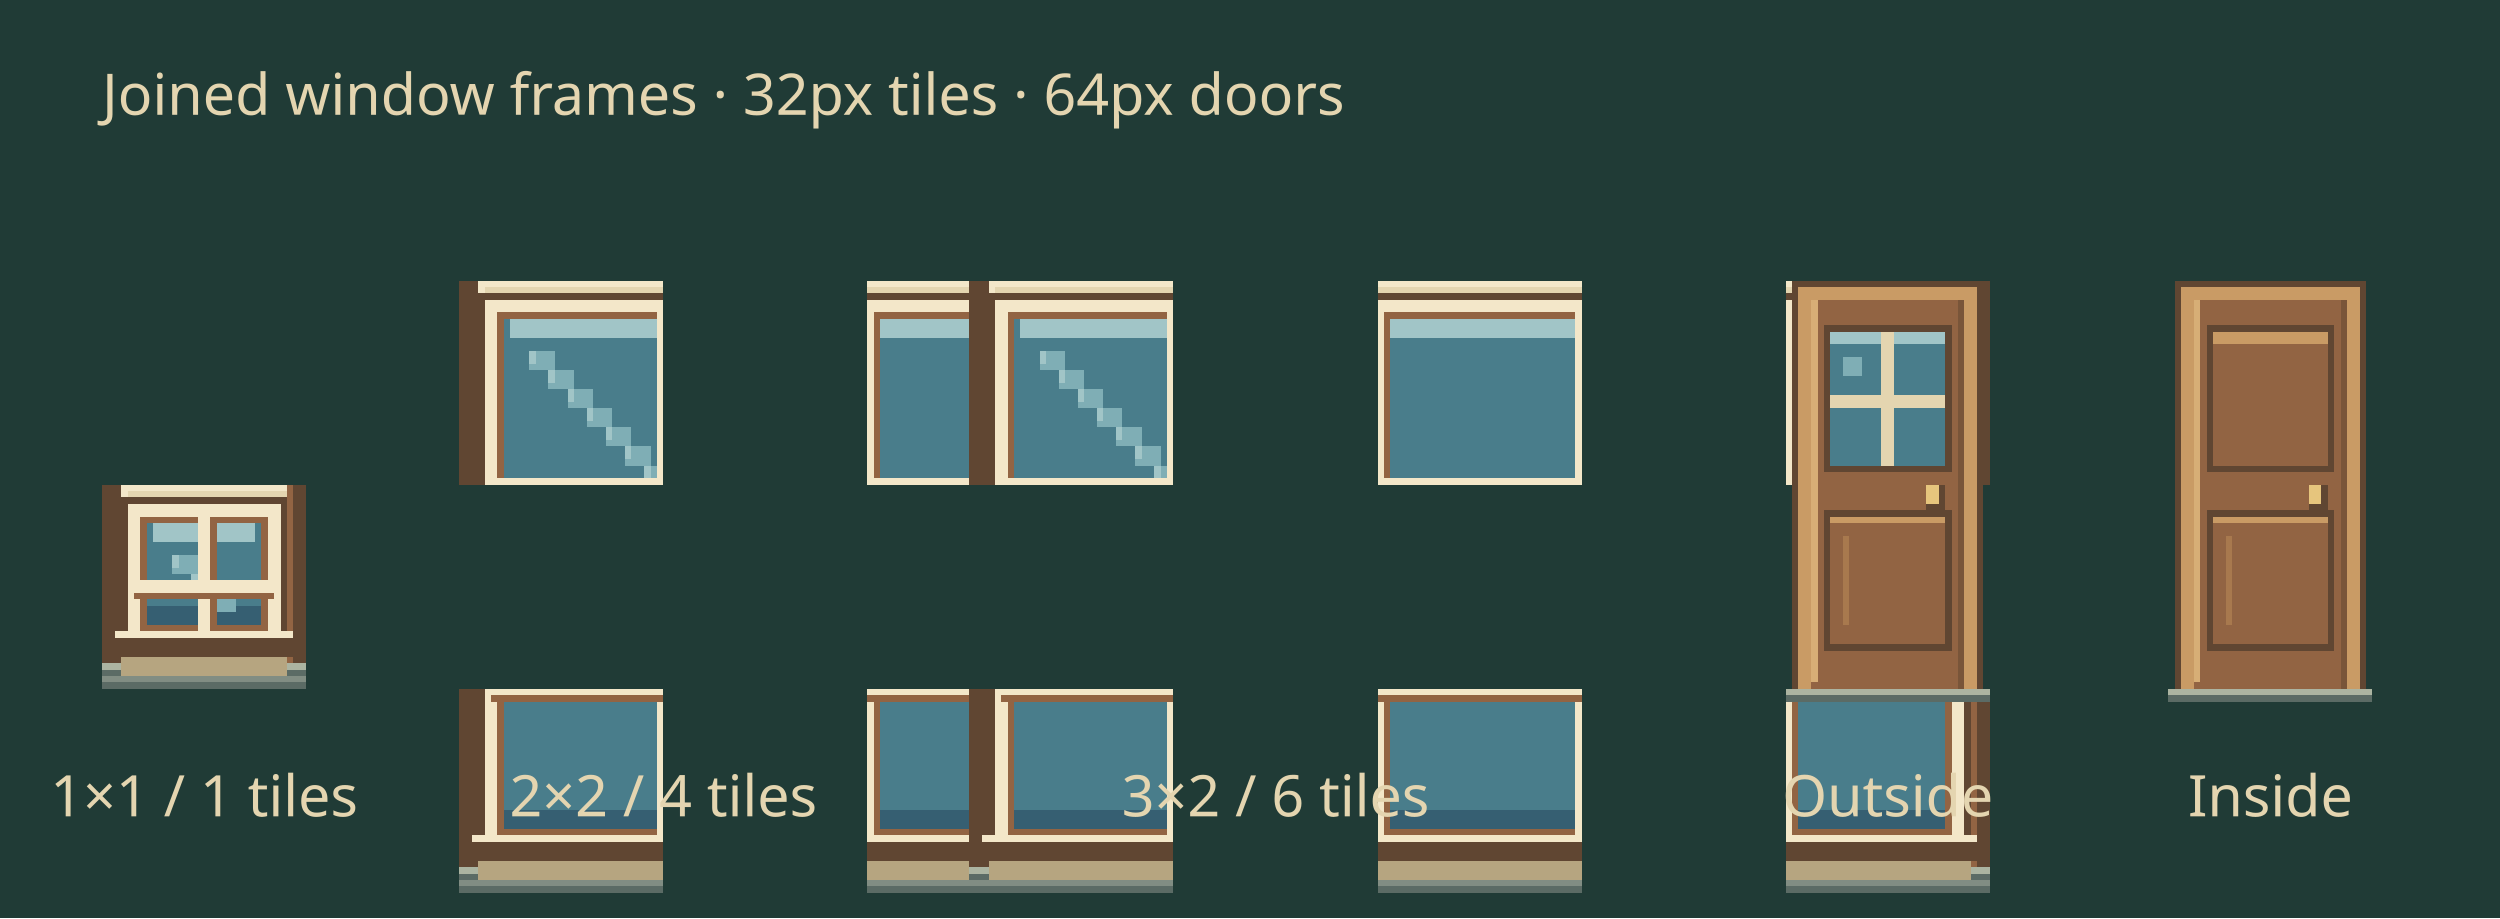
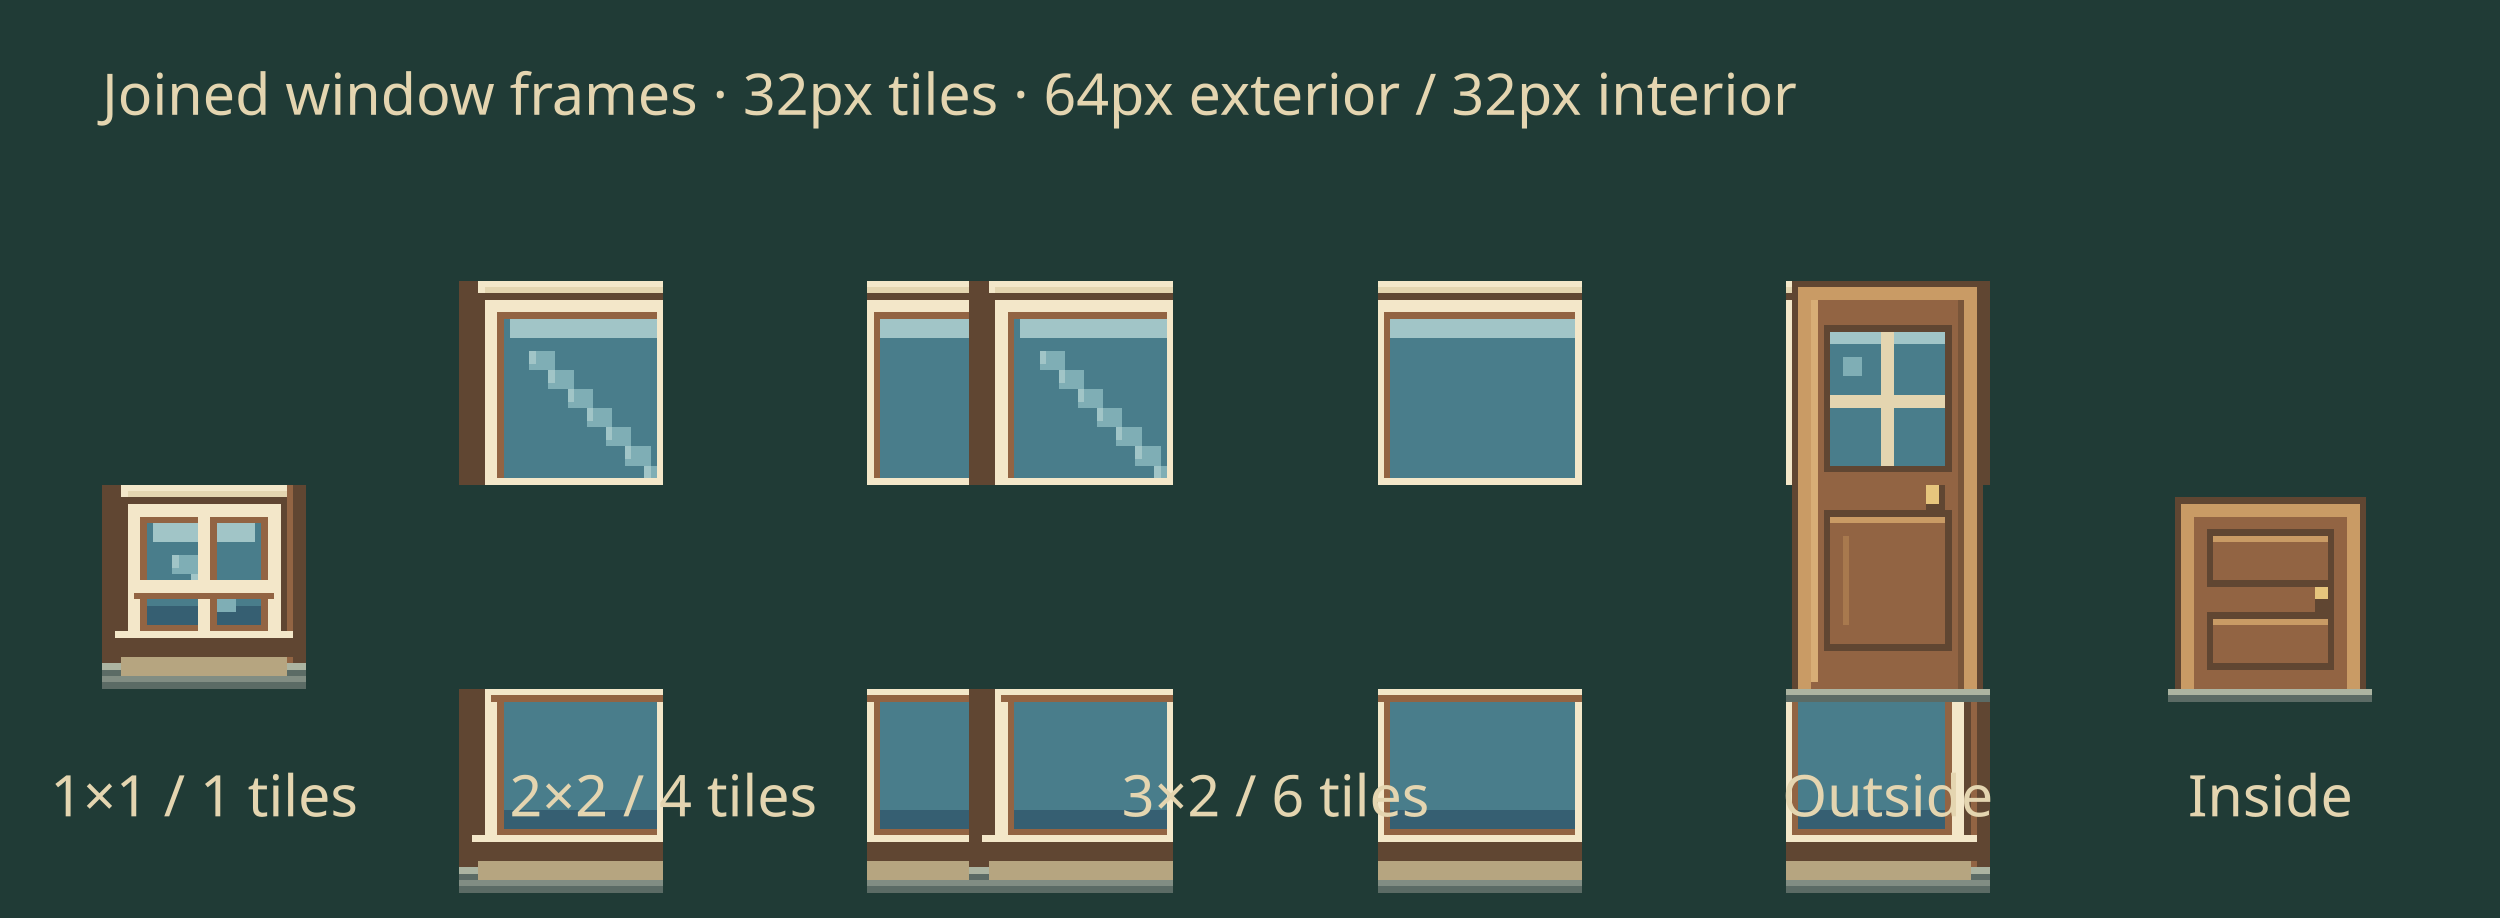
<svg xmlns="http://www.w3.org/2000/svg" width="392" height="144" viewBox="0 0 392 144" shape-rendering="crispEdges">
  <rect width="100%" height="100%" fill="#203b36" />
  <rect x="16" y="76" width="32" height="32" fill="#77975b" opacity="1" />
  <rect x="26" y="81" width="1" height="3" fill="#607c48" opacity="1" />
  <rect x="28" y="80" width="1" height="4" fill="#607c48" opacity="1" />
  <rect x="25" y="82" width="1" height="1" fill="#9ab471" opacity="1" />
  <rect x="27" y="84" width="3" height="1" fill="#9ab471" opacity="1" />
  <rect x="38" y="97" width="3" height="1" fill="#607c48" opacity="1" />
  <rect x="40" y="96" width="1" height="1" fill="#9ab471" opacity="1" />
  <rect x="16" y="76" width="32" height="32" fill="#e4d5b0" opacity="1" />
  <rect x="16" y="76" width="32" height="1" fill="#f3e7c9" opacity="1" />
  <rect x="16" y="81" width="32" height="1" fill="#b6a580" opacity="1" />
  <rect x="16" y="82" width="32" height="1" fill="#f3e7c9" opacity="1" />
  <rect x="16" y="87" width="32" height="1" fill="#b6a580" opacity="1" />
  <rect x="16" y="88" width="32" height="1" fill="#f3e7c9" opacity="1" />
  <rect x="16" y="93" width="32" height="1" fill="#b6a580" opacity="1" />
  <rect x="16" y="94" width="32" height="1" fill="#f3e7c9" opacity="1" />
  <rect x="16" y="99" width="32" height="1" fill="#b6a580" opacity="1" />
  <rect x="16" y="100" width="32" height="1" fill="#f3e7c9" opacity="1" />
  <rect x="16" y="105" width="32" height="1" fill="#b6a580" opacity="1" />
  <rect x="16" y="106" width="32" height="1" fill="#f3e7c9" opacity="1" />
  <rect x="16" y="76" width="3" height="32" fill="#604632" opacity="1" />
  <rect x="19" y="76" width="1" height="32" fill="#f3e7c9" opacity="1" />
  <rect x="45" y="76" width="3" height="32" fill="#604632" opacity="1" />
  <rect x="45" y="76" width="1" height="32" fill="#926443" opacity="1" />
  <rect x="16" y="104" width="32" height="4" fill="#5b6b65" opacity="1" />
  <rect x="16" y="104" width="32" height="1" fill="#acb4a1" opacity="1" />
  <rect x="16" y="106" width="32" height="1" fill="#818d83" opacity="1" />
  <rect x="19" y="79" width="26" height="27" fill="#b6a580" opacity="1" />
  <rect x="19" y="78" width="26" height="24" fill="#604632" opacity="1" />
  <rect x="20" y="79" width="24" height="22" fill="#f3e7c9" opacity="1" />
  <rect x="22" y="81" width="20" height="18" fill="#926443" opacity="1" />
  <rect x="23" y="82" width="18" height="16" fill="#497d8b" opacity="1" />
  <rect x="24" y="82" width="16" height="3" fill="#a1c5c7" opacity="1" />
  <rect x="23" y="95" width="18" height="3" fill="#365f72" opacity="1" />
  <rect x="27" y="87" width="4" height="3" fill="#7faeb5" opacity="1" />
  <rect x="27" y="87" width="1" height="2" fill="#a1c5c7" opacity="1" />
  <rect x="30" y="90" width="4" height="3" fill="#7faeb5" opacity="1" />
  <rect x="30" y="90" width="1" height="2" fill="#a1c5c7" opacity="1" />
  <rect x="33" y="93" width="4" height="3" fill="#7faeb5" opacity="1" />
  <rect x="33" y="93" width="1" height="2" fill="#a1c5c7" opacity="1" />
  <rect x="31" y="81" width="3" height="18" fill="#926443" opacity="1" />
  <rect x="31" y="81" width="2" height="18" fill="#f3e7c9" opacity="1" />
  <rect x="21" y="91" width="22" height="3" fill="#926443" opacity="1" />
  <rect x="21" y="91" width="22" height="2" fill="#f3e7c9" opacity="1" />
  <rect x="18" y="100" width="28" height="3" fill="#604632" opacity="1" />
  <rect x="18" y="99" width="28" height="1" fill="#f3e7c9" opacity="1" />
  <rect x="20" y="79" width="24" height="1" fill="#f3e7c9" opacity="1" />
  <rect x="72" y="44" width="32" height="32" fill="#77975b" opacity="1" />
  <rect x="82" y="49" width="1" height="3" fill="#607c48" opacity="1" />
  <rect x="84" y="48" width="1" height="4" fill="#607c48" opacity="1" />
  <rect x="81" y="50" width="1" height="1" fill="#9ab471" opacity="1" />
  <rect x="83" y="52" width="3" height="1" fill="#9ab471" opacity="1" />
  <rect x="94" y="65" width="3" height="1" fill="#607c48" opacity="1" />
  <rect x="96" y="64" width="1" height="1" fill="#9ab471" opacity="1" />
  <rect x="72" y="44" width="32" height="32" fill="#e4d5b0" opacity="1" />
  <rect x="72" y="44" width="32" height="1" fill="#f3e7c9" opacity="1" />
  <rect x="72" y="49" width="32" height="1" fill="#b6a580" opacity="1" />
  <rect x="72" y="50" width="32" height="1" fill="#f3e7c9" opacity="1" />
  <rect x="72" y="55" width="32" height="1" fill="#b6a580" opacity="1" />
  <rect x="72" y="56" width="32" height="1" fill="#f3e7c9" opacity="1" />
  <rect x="72" y="61" width="32" height="1" fill="#b6a580" opacity="1" />
  <rect x="72" y="62" width="32" height="1" fill="#f3e7c9" opacity="1" />
  <rect x="72" y="67" width="32" height="1" fill="#b6a580" opacity="1" />
  <rect x="72" y="68" width="32" height="1" fill="#f3e7c9" opacity="1" />
  <rect x="72" y="73" width="32" height="1" fill="#b6a580" opacity="1" />
  <rect x="72" y="74" width="32" height="1" fill="#f3e7c9" opacity="1" />
  <rect x="72" y="44" width="3" height="32" fill="#604632" opacity="1" />
  <rect x="75" y="44" width="1" height="32" fill="#f3e7c9" opacity="1" />
  <rect x="75" y="47" width="29" height="29" fill="#b6a580" opacity="1" />
  <rect x="75" y="46" width="29" height="30" fill="#604632" opacity="1" />
  <rect x="76" y="47" width="28" height="29" fill="#f3e7c9" opacity="1" />
  <rect x="78" y="49" width="26" height="27" fill="#926443" opacity="1" />
  <rect x="79" y="50" width="25" height="26" fill="#497d8b" opacity="1" />
  <rect x="80" y="50" width="24" height="3" fill="#a1c5c7" opacity="1" />
  <rect x="83" y="55" width="4" height="3" fill="#7faeb5" opacity="1" />
  <rect x="83" y="55" width="1" height="2" fill="#a1c5c7" opacity="1" />
  <rect x="86" y="58" width="4" height="3" fill="#7faeb5" opacity="1" />
  <rect x="86" y="58" width="1" height="2" fill="#a1c5c7" opacity="1" />
  <rect x="89" y="61" width="4" height="3" fill="#7faeb5" opacity="1" />
  <rect x="89" y="61" width="1" height="2" fill="#a1c5c7" opacity="1" />
  <rect x="92" y="64" width="4" height="3" fill="#7faeb5" opacity="1" />
  <rect x="92" y="64" width="1" height="2" fill="#a1c5c7" opacity="1" />
  <rect x="95" y="67" width="4" height="3" fill="#7faeb5" opacity="1" />
  <rect x="95" y="67" width="1" height="2" fill="#a1c5c7" opacity="1" />
  <rect x="98" y="70" width="4" height="3" fill="#7faeb5" opacity="1" />
  <rect x="98" y="70" width="1" height="2" fill="#a1c5c7" opacity="1" />
  <rect x="101" y="73" width="3" height="3" fill="#7faeb5" opacity="1" />
  <rect x="101" y="73" width="1" height="2" fill="#a1c5c7" opacity="1" />
  <rect x="103" y="49" width="1" height="27" fill="#926443" opacity="1" />
  <rect x="103" y="49" width="1" height="27" fill="#f3e7c9" opacity="1" />
  <rect x="77" y="75" width="27" height="1" fill="#926443" opacity="1" />
  <rect x="77" y="75" width="27" height="1" fill="#f3e7c9" opacity="1" />
  <rect x="76" y="47" width="28" height="1" fill="#f3e7c9" opacity="1" />
  <rect x="136" y="44" width="32" height="32" fill="#77975b" opacity="1" />
  <rect x="141" y="49" width="1" height="3" fill="#607c48" opacity="1" />
  <rect x="143" y="48" width="1" height="4" fill="#607c48" opacity="1" />
  <rect x="140" y="50" width="1" height="1" fill="#9ab471" opacity="1" />
  <rect x="142" y="52" width="3" height="1" fill="#9ab471" opacity="1" />
  <rect x="141" y="70" width="2" height="1" fill="#9ab471" opacity="1" />
  <rect x="143" y="69" width="1" height="1" fill="#607c48" opacity="1" />
  <rect x="136" y="44" width="32" height="32" fill="#e4d5b0" opacity="1" />
  <rect x="136" y="44" width="32" height="1" fill="#f3e7c9" opacity="1" />
  <rect x="136" y="49" width="32" height="1" fill="#b6a580" opacity="1" />
  <rect x="136" y="50" width="32" height="1" fill="#f3e7c9" opacity="1" />
  <rect x="136" y="55" width="32" height="1" fill="#b6a580" opacity="1" />
  <rect x="136" y="56" width="32" height="1" fill="#f3e7c9" opacity="1" />
  <rect x="136" y="61" width="32" height="1" fill="#b6a580" opacity="1" />
  <rect x="136" y="62" width="32" height="1" fill="#f3e7c9" opacity="1" />
  <rect x="136" y="67" width="32" height="1" fill="#b6a580" opacity="1" />
  <rect x="136" y="68" width="32" height="1" fill="#f3e7c9" opacity="1" />
  <rect x="136" y="73" width="32" height="1" fill="#b6a580" opacity="1" />
  <rect x="136" y="74" width="32" height="1" fill="#f3e7c9" opacity="1" />
  <rect x="165" y="44" width="3" height="32" fill="#604632" opacity="1" />
  <rect x="165" y="44" width="1" height="32" fill="#926443" opacity="1" />
  <rect x="136" y="47" width="29" height="29" fill="#b6a580" opacity="1" />
  <rect x="136" y="46" width="29" height="30" fill="#604632" opacity="1" />
  <rect x="136" y="47" width="28" height="29" fill="#f3e7c9" opacity="1" />
  <rect x="136" y="49" width="26" height="27" fill="#926443" opacity="1" />
  <rect x="136" y="50" width="25" height="26" fill="#497d8b" opacity="1" />
  <rect x="136" y="50" width="24" height="3" fill="#a1c5c7" opacity="1" />
  <rect x="136" y="73" width="1" height="3" fill="#7faeb5" opacity="1" />
  <rect x="136" y="49" width="2" height="27" fill="#926443" opacity="1" />
  <rect x="136" y="49" width="1" height="27" fill="#f3e7c9" opacity="1" />
  <rect x="136" y="75" width="27" height="1" fill="#926443" opacity="1" />
  <rect x="136" y="75" width="27" height="1" fill="#f3e7c9" opacity="1" />
  <rect x="136" y="47" width="28" height="1" fill="#f3e7c9" opacity="1" />
  <rect x="72" y="108" width="32" height="32" fill="#77975b" opacity="1" />
  <rect x="83" y="114" width="1" height="3" fill="#607c48" opacity="1" />
  <rect x="85" y="113" width="1" height="4" fill="#607c48" opacity="1" />
  <rect x="82" y="115" width="1" height="1" fill="#9ab471" opacity="1" />
  <rect x="84" y="117" width="3" height="1" fill="#9ab471" opacity="1" />
  <rect x="72" y="108" width="32" height="32" fill="#e4d5b0" opacity="1" />
  <rect x="72" y="108" width="32" height="1" fill="#f3e7c9" opacity="1" />
  <rect x="72" y="113" width="32" height="1" fill="#b6a580" opacity="1" />
  <rect x="72" y="114" width="32" height="1" fill="#f3e7c9" opacity="1" />
  <rect x="72" y="119" width="32" height="1" fill="#b6a580" opacity="1" />
  <rect x="72" y="120" width="32" height="1" fill="#f3e7c9" opacity="1" />
  <rect x="72" y="125" width="32" height="1" fill="#b6a580" opacity="1" />
  <rect x="72" y="126" width="32" height="1" fill="#f3e7c9" opacity="1" />
  <rect x="72" y="131" width="32" height="1" fill="#b6a580" opacity="1" />
  <rect x="72" y="132" width="32" height="1" fill="#f3e7c9" opacity="1" />
  <rect x="72" y="137" width="32" height="1" fill="#b6a580" opacity="1" />
  <rect x="72" y="138" width="32" height="1" fill="#f3e7c9" opacity="1" />
  <rect x="72" y="108" width="3" height="32" fill="#604632" opacity="1" />
  <rect x="75" y="108" width="1" height="32" fill="#f3e7c9" opacity="1" />
  <rect x="72" y="136" width="32" height="4" fill="#5b6b65" opacity="1" />
  <rect x="72" y="136" width="32" height="1" fill="#acb4a1" opacity="1" />
  <rect x="72" y="138" width="32" height="1" fill="#818d83" opacity="1" />
  <rect x="75" y="108" width="29" height="30" fill="#b6a580" opacity="1" />
  <rect x="75" y="108" width="29" height="26" fill="#604632" opacity="1" />
  <rect x="76" y="108" width="28" height="25" fill="#f3e7c9" opacity="1" />
  <rect x="78" y="108" width="26" height="23" fill="#926443" opacity="1" />
  <rect x="79" y="108" width="25" height="22" fill="#497d8b" opacity="1" />
  <rect x="79" y="127" width="25" height="3" fill="#365f72" opacity="1" />
  <rect x="103" y="108" width="1" height="23" fill="#926443" opacity="1" />
  <rect x="103" y="108" width="1" height="23" fill="#f3e7c9" opacity="1" />
  <rect x="77" y="108" width="27" height="2" fill="#926443" opacity="1" />
  <rect x="77" y="108" width="27" height="1" fill="#f3e7c9" opacity="1" />
  <rect x="74" y="132" width="30" height="3" fill="#604632" opacity="1" />
  <rect x="74" y="131" width="30" height="1" fill="#f3e7c9" opacity="1" />
  <rect x="136" y="108" width="32" height="32" fill="#77975b" opacity="1" />
  <rect x="140" y="112" width="1" height="3" fill="#607c48" opacity="1" />
  <rect x="142" y="111" width="1" height="4" fill="#607c48" opacity="1" />
  <rect x="139" y="113" width="1" height="1" fill="#9ab471" opacity="1" />
  <rect x="141" y="115" width="3" height="1" fill="#9ab471" opacity="1" />
  <rect x="158" y="129" width="3" height="1" fill="#607c48" opacity="1" />
  <rect x="160" y="128" width="1" height="1" fill="#9ab471" opacity="1" />
  <rect x="136" y="108" width="32" height="32" fill="#e4d5b0" opacity="1" />
  <rect x="136" y="108" width="32" height="1" fill="#f3e7c9" opacity="1" />
  <rect x="136" y="113" width="32" height="1" fill="#b6a580" opacity="1" />
  <rect x="136" y="114" width="32" height="1" fill="#f3e7c9" opacity="1" />
  <rect x="136" y="119" width="32" height="1" fill="#b6a580" opacity="1" />
  <rect x="136" y="120" width="32" height="1" fill="#f3e7c9" opacity="1" />
  <rect x="136" y="125" width="32" height="1" fill="#b6a580" opacity="1" />
  <rect x="136" y="126" width="32" height="1" fill="#f3e7c9" opacity="1" />
  <rect x="136" y="131" width="32" height="1" fill="#b6a580" opacity="1" />
  <rect x="136" y="132" width="32" height="1" fill="#f3e7c9" opacity="1" />
  <rect x="136" y="137" width="32" height="1" fill="#b6a580" opacity="1" />
  <rect x="136" y="138" width="32" height="1" fill="#f3e7c9" opacity="1" />
  <rect x="165" y="108" width="3" height="32" fill="#604632" opacity="1" />
  <rect x="165" y="108" width="1" height="32" fill="#926443" opacity="1" />
  <rect x="136" y="136" width="32" height="4" fill="#5b6b65" opacity="1" />
  <rect x="136" y="136" width="32" height="1" fill="#acb4a1" opacity="1" />
  <rect x="136" y="138" width="32" height="1" fill="#818d83" opacity="1" />
  <rect x="136" y="108" width="29" height="30" fill="#b6a580" opacity="1" />
  <rect x="136" y="108" width="29" height="26" fill="#604632" opacity="1" />
  <rect x="136" y="108" width="28" height="25" fill="#f3e7c9" opacity="1" />
  <rect x="136" y="108" width="26" height="23" fill="#926443" opacity="1" />
  <rect x="136" y="108" width="25" height="22" fill="#497d8b" opacity="1" />
  <rect x="136" y="127" width="25" height="3" fill="#365f72" opacity="1" />
  <rect x="136" y="108" width="2" height="23" fill="#926443" opacity="1" />
  <rect x="136" y="108" width="1" height="23" fill="#f3e7c9" opacity="1" />
  <rect x="136" y="108" width="27" height="2" fill="#926443" opacity="1" />
  <rect x="136" y="108" width="27" height="1" fill="#f3e7c9" opacity="1" />
  <rect x="136" y="132" width="30" height="3" fill="#604632" opacity="1" />
  <rect x="136" y="131" width="30" height="1" fill="#f3e7c9" opacity="1" />
  <rect x="152" y="44" width="32" height="32" fill="#77975b" opacity="1" />
  <rect x="162" y="49" width="1" height="3" fill="#607c48" opacity="1" />
  <rect x="164" y="48" width="1" height="4" fill="#607c48" opacity="1" />
  <rect x="161" y="50" width="1" height="1" fill="#9ab471" opacity="1" />
  <rect x="163" y="52" width="3" height="1" fill="#9ab471" opacity="1" />
  <rect x="174" y="65" width="3" height="1" fill="#607c48" opacity="1" />
  <rect x="176" y="64" width="1" height="1" fill="#9ab471" opacity="1" />
  <rect x="152" y="44" width="32" height="32" fill="#e4d5b0" opacity="1" />
  <rect x="152" y="44" width="32" height="1" fill="#f3e7c9" opacity="1" />
  <rect x="152" y="49" width="32" height="1" fill="#b6a580" opacity="1" />
  <rect x="152" y="50" width="32" height="1" fill="#f3e7c9" opacity="1" />
  <rect x="152" y="55" width="32" height="1" fill="#b6a580" opacity="1" />
  <rect x="152" y="56" width="32" height="1" fill="#f3e7c9" opacity="1" />
  <rect x="152" y="61" width="32" height="1" fill="#b6a580" opacity="1" />
  <rect x="152" y="62" width="32" height="1" fill="#f3e7c9" opacity="1" />
  <rect x="152" y="67" width="32" height="1" fill="#b6a580" opacity="1" />
  <rect x="152" y="68" width="32" height="1" fill="#f3e7c9" opacity="1" />
  <rect x="152" y="73" width="32" height="1" fill="#b6a580" opacity="1" />
  <rect x="152" y="74" width="32" height="1" fill="#f3e7c9" opacity="1" />
  <rect x="152" y="44" width="3" height="32" fill="#604632" opacity="1" />
  <rect x="155" y="44" width="1" height="32" fill="#f3e7c9" opacity="1" />
  <rect x="155" y="47" width="29" height="29" fill="#b6a580" opacity="1" />
  <rect x="155" y="46" width="29" height="30" fill="#604632" opacity="1" />
  <rect x="156" y="47" width="28" height="29" fill="#f3e7c9" opacity="1" />
  <rect x="158" y="49" width="26" height="27" fill="#926443" opacity="1" />
  <rect x="159" y="50" width="25" height="26" fill="#497d8b" opacity="1" />
  <rect x="160" y="50" width="24" height="3" fill="#a1c5c7" opacity="1" />
  <rect x="163" y="55" width="4" height="3" fill="#7faeb5" opacity="1" />
  <rect x="163" y="55" width="1" height="2" fill="#a1c5c7" opacity="1" />
  <rect x="166" y="58" width="4" height="3" fill="#7faeb5" opacity="1" />
  <rect x="166" y="58" width="1" height="2" fill="#a1c5c7" opacity="1" />
  <rect x="169" y="61" width="4" height="3" fill="#7faeb5" opacity="1" />
  <rect x="169" y="61" width="1" height="2" fill="#a1c5c7" opacity="1" />
  <rect x="172" y="64" width="4" height="3" fill="#7faeb5" opacity="1" />
  <rect x="172" y="64" width="1" height="2" fill="#a1c5c7" opacity="1" />
  <rect x="175" y="67" width="4" height="3" fill="#7faeb5" opacity="1" />
  <rect x="175" y="67" width="1" height="2" fill="#a1c5c7" opacity="1" />
  <rect x="178" y="70" width="4" height="3" fill="#7faeb5" opacity="1" />
  <rect x="178" y="70" width="1" height="2" fill="#a1c5c7" opacity="1" />
  <rect x="181" y="73" width="3" height="3" fill="#7faeb5" opacity="1" />
  <rect x="181" y="73" width="1" height="2" fill="#a1c5c7" opacity="1" />
  <rect x="183" y="49" width="1" height="27" fill="#926443" opacity="1" />
  <rect x="183" y="49" width="1" height="27" fill="#f3e7c9" opacity="1" />
  <rect x="157" y="75" width="27" height="1" fill="#926443" opacity="1" />
  <rect x="157" y="75" width="27" height="1" fill="#f3e7c9" opacity="1" />
  <rect x="156" y="47" width="28" height="1" fill="#f3e7c9" opacity="1" />
  <rect x="216" y="44" width="32" height="32" fill="#77975b" opacity="1" />
  <rect x="221" y="49" width="1" height="3" fill="#607c48" opacity="1" />
  <rect x="223" y="48" width="1" height="4" fill="#607c48" opacity="1" />
  <rect x="220" y="50" width="1" height="1" fill="#9ab471" opacity="1" />
  <rect x="222" y="52" width="3" height="1" fill="#9ab471" opacity="1" />
  <rect x="221" y="70" width="2" height="1" fill="#9ab471" opacity="1" />
  <rect x="223" y="69" width="1" height="1" fill="#607c48" opacity="1" />
  <rect x="216" y="44" width="32" height="32" fill="#e4d5b0" opacity="1" />
  <rect x="216" y="44" width="32" height="1" fill="#f3e7c9" opacity="1" />
  <rect x="216" y="49" width="32" height="1" fill="#b6a580" opacity="1" />
  <rect x="216" y="50" width="32" height="1" fill="#f3e7c9" opacity="1" />
  <rect x="216" y="55" width="32" height="1" fill="#b6a580" opacity="1" />
  <rect x="216" y="56" width="32" height="1" fill="#f3e7c9" opacity="1" />
  <rect x="216" y="61" width="32" height="1" fill="#b6a580" opacity="1" />
  <rect x="216" y="62" width="32" height="1" fill="#f3e7c9" opacity="1" />
  <rect x="216" y="67" width="32" height="1" fill="#b6a580" opacity="1" />
  <rect x="216" y="68" width="32" height="1" fill="#f3e7c9" opacity="1" />
  <rect x="216" y="73" width="32" height="1" fill="#b6a580" opacity="1" />
  <rect x="216" y="74" width="32" height="1" fill="#f3e7c9" opacity="1" />
  <rect x="216" y="47" width="32" height="29" fill="#b6a580" opacity="1" />
  <rect x="216" y="46" width="32" height="30" fill="#604632" opacity="1" />
  <rect x="216" y="47" width="32" height="29" fill="#f3e7c9" opacity="1" />
  <rect x="216" y="49" width="32" height="27" fill="#926443" opacity="1" />
  <rect x="216" y="50" width="32" height="26" fill="#497d8b" opacity="1" />
  <rect x="216" y="50" width="32" height="3" fill="#a1c5c7" opacity="1" />
  <rect x="216" y="73" width="1" height="3" fill="#7faeb5" opacity="1" />
  <rect x="216" y="49" width="2" height="27" fill="#926443" opacity="1" />
  <rect x="216" y="49" width="1" height="27" fill="#f3e7c9" opacity="1" />
  <rect x="247" y="49" width="1" height="27" fill="#926443" opacity="1" />
  <rect x="247" y="49" width="1" height="27" fill="#f3e7c9" opacity="1" />
  <rect x="216" y="75" width="32" height="1" fill="#926443" opacity="1" />
  <rect x="216" y="75" width="32" height="1" fill="#f3e7c9" opacity="1" />
  <rect x="216" y="47" width="32" height="1" fill="#f3e7c9" opacity="1" />
  <rect x="280" y="44" width="32" height="32" fill="#77975b" opacity="1" />
  <rect x="302" y="65" width="3" height="1" fill="#607c48" opacity="1" />
  <rect x="304" y="64" width="1" height="1" fill="#9ab471" opacity="1" />
  <rect x="280" y="44" width="32" height="32" fill="#e4d5b0" opacity="1" />
  <rect x="280" y="44" width="32" height="1" fill="#f3e7c9" opacity="1" />
  <rect x="280" y="49" width="32" height="1" fill="#b6a580" opacity="1" />
  <rect x="280" y="50" width="32" height="1" fill="#f3e7c9" opacity="1" />
  <rect x="280" y="55" width="32" height="1" fill="#b6a580" opacity="1" />
  <rect x="280" y="56" width="32" height="1" fill="#f3e7c9" opacity="1" />
  <rect x="280" y="61" width="32" height="1" fill="#b6a580" opacity="1" />
  <rect x="280" y="62" width="32" height="1" fill="#f3e7c9" opacity="1" />
  <rect x="280" y="67" width="32" height="1" fill="#b6a580" opacity="1" />
  <rect x="280" y="68" width="32" height="1" fill="#f3e7c9" opacity="1" />
  <rect x="280" y="73" width="32" height="1" fill="#b6a580" opacity="1" />
  <rect x="280" y="74" width="32" height="1" fill="#f3e7c9" opacity="1" />
  <rect x="309" y="44" width="3" height="32" fill="#604632" opacity="1" />
  <rect x="309" y="44" width="1" height="32" fill="#926443" opacity="1" />
  <rect x="280" y="47" width="29" height="29" fill="#b6a580" opacity="1" />
  <rect x="280" y="46" width="29" height="30" fill="#604632" opacity="1" />
  <rect x="280" y="47" width="28" height="29" fill="#f3e7c9" opacity="1" />
  <rect x="280" y="49" width="26" height="27" fill="#926443" opacity="1" />
  <rect x="280" y="50" width="25" height="26" fill="#497d8b" opacity="1" />
  <rect x="280" y="50" width="24" height="3" fill="#a1c5c7" opacity="1" />
  <rect x="280" y="49" width="2" height="27" fill="#926443" opacity="1" />
  <rect x="280" y="49" width="1" height="27" fill="#f3e7c9" opacity="1" />
  <rect x="280" y="75" width="27" height="1" fill="#926443" opacity="1" />
  <rect x="280" y="75" width="27" height="1" fill="#f3e7c9" opacity="1" />
  <rect x="280" y="47" width="28" height="1" fill="#f3e7c9" opacity="1" />
  <rect x="152" y="108" width="32" height="32" fill="#77975b" opacity="1" />
  <rect x="163" y="114" width="1" height="3" fill="#607c48" opacity="1" />
  <rect x="165" y="113" width="1" height="4" fill="#607c48" opacity="1" />
  <rect x="162" y="115" width="1" height="1" fill="#9ab471" opacity="1" />
  <rect x="164" y="117" width="3" height="1" fill="#9ab471" opacity="1" />
  <rect x="152" y="108" width="32" height="32" fill="#e4d5b0" opacity="1" />
  <rect x="152" y="108" width="32" height="1" fill="#f3e7c9" opacity="1" />
  <rect x="152" y="113" width="32" height="1" fill="#b6a580" opacity="1" />
  <rect x="152" y="114" width="32" height="1" fill="#f3e7c9" opacity="1" />
  <rect x="152" y="119" width="32" height="1" fill="#b6a580" opacity="1" />
  <rect x="152" y="120" width="32" height="1" fill="#f3e7c9" opacity="1" />
  <rect x="152" y="125" width="32" height="1" fill="#b6a580" opacity="1" />
  <rect x="152" y="126" width="32" height="1" fill="#f3e7c9" opacity="1" />
  <rect x="152" y="131" width="32" height="1" fill="#b6a580" opacity="1" />
  <rect x="152" y="132" width="32" height="1" fill="#f3e7c9" opacity="1" />
  <rect x="152" y="137" width="32" height="1" fill="#b6a580" opacity="1" />
  <rect x="152" y="138" width="32" height="1" fill="#f3e7c9" opacity="1" />
  <rect x="152" y="108" width="3" height="32" fill="#604632" opacity="1" />
  <rect x="155" y="108" width="1" height="32" fill="#f3e7c9" opacity="1" />
  <rect x="152" y="136" width="32" height="4" fill="#5b6b65" opacity="1" />
  <rect x="152" y="136" width="32" height="1" fill="#acb4a1" opacity="1" />
  <rect x="152" y="138" width="32" height="1" fill="#818d83" opacity="1" />
  <rect x="155" y="108" width="29" height="30" fill="#b6a580" opacity="1" />
  <rect x="155" y="108" width="29" height="26" fill="#604632" opacity="1" />
  <rect x="156" y="108" width="28" height="25" fill="#f3e7c9" opacity="1" />
  <rect x="158" y="108" width="26" height="23" fill="#926443" opacity="1" />
  <rect x="159" y="108" width="25" height="22" fill="#497d8b" opacity="1" />
  <rect x="159" y="127" width="25" height="3" fill="#365f72" opacity="1" />
  <rect x="183" y="108" width="1" height="23" fill="#926443" opacity="1" />
  <rect x="183" y="108" width="1" height="23" fill="#f3e7c9" opacity="1" />
  <rect x="157" y="108" width="27" height="2" fill="#926443" opacity="1" />
  <rect x="157" y="108" width="27" height="1" fill="#f3e7c9" opacity="1" />
  <rect x="154" y="132" width="30" height="3" fill="#604632" opacity="1" />
  <rect x="154" y="131" width="30" height="1" fill="#f3e7c9" opacity="1" />
  <rect x="216" y="108" width="32" height="32" fill="#77975b" opacity="1" />
  <rect x="220" y="112" width="1" height="3" fill="#607c48" opacity="1" />
  <rect x="222" y="111" width="1" height="4" fill="#607c48" opacity="1" />
  <rect x="219" y="113" width="1" height="1" fill="#9ab471" opacity="1" />
  <rect x="221" y="115" width="3" height="1" fill="#9ab471" opacity="1" />
  <rect x="238" y="129" width="3" height="1" fill="#607c48" opacity="1" />
  <rect x="240" y="128" width="1" height="1" fill="#9ab471" opacity="1" />
  <rect x="216" y="108" width="32" height="32" fill="#e4d5b0" opacity="1" />
  <rect x="216" y="108" width="32" height="1" fill="#f3e7c9" opacity="1" />
  <rect x="216" y="113" width="32" height="1" fill="#b6a580" opacity="1" />
  <rect x="216" y="114" width="32" height="1" fill="#f3e7c9" opacity="1" />
  <rect x="216" y="119" width="32" height="1" fill="#b6a580" opacity="1" />
  <rect x="216" y="120" width="32" height="1" fill="#f3e7c9" opacity="1" />
  <rect x="216" y="125" width="32" height="1" fill="#b6a580" opacity="1" />
  <rect x="216" y="126" width="32" height="1" fill="#f3e7c9" opacity="1" />
  <rect x="216" y="131" width="32" height="1" fill="#b6a580" opacity="1" />
  <rect x="216" y="132" width="32" height="1" fill="#f3e7c9" opacity="1" />
  <rect x="216" y="137" width="32" height="1" fill="#b6a580" opacity="1" />
  <rect x="216" y="138" width="32" height="1" fill="#f3e7c9" opacity="1" />
  <rect x="216" y="136" width="32" height="4" fill="#5b6b65" opacity="1" />
  <rect x="216" y="136" width="32" height="1" fill="#acb4a1" opacity="1" />
  <rect x="216" y="138" width="32" height="1" fill="#818d83" opacity="1" />
  <rect x="216" y="108" width="32" height="30" fill="#b6a580" opacity="1" />
  <rect x="216" y="108" width="32" height="26" fill="#604632" opacity="1" />
  <rect x="216" y="108" width="32" height="25" fill="#f3e7c9" opacity="1" />
  <rect x="216" y="108" width="32" height="23" fill="#926443" opacity="1" />
  <rect x="216" y="108" width="32" height="22" fill="#497d8b" opacity="1" />
  <rect x="216" y="127" width="32" height="3" fill="#365f72" opacity="1" />
  <rect x="216" y="108" width="2" height="23" fill="#926443" opacity="1" />
  <rect x="216" y="108" width="1" height="23" fill="#f3e7c9" opacity="1" />
  <rect x="247" y="108" width="1" height="23" fill="#926443" opacity="1" />
  <rect x="247" y="108" width="1" height="23" fill="#f3e7c9" opacity="1" />
  <rect x="216" y="108" width="32" height="2" fill="#926443" opacity="1" />
  <rect x="216" y="108" width="32" height="1" fill="#f3e7c9" opacity="1" />
  <rect x="216" y="132" width="32" height="3" fill="#604632" opacity="1" />
  <rect x="216" y="131" width="32" height="1" fill="#f3e7c9" opacity="1" />
  <rect x="280" y="108" width="32" height="32" fill="#77975b" opacity="1" />
  <rect x="285" y="134" width="2" height="1" fill="#9ab471" opacity="1" />
  <rect x="287" y="133" width="1" height="1" fill="#607c48" opacity="1" />
  <rect x="280" y="108" width="32" height="32" fill="#e4d5b0" opacity="1" />
  <rect x="280" y="108" width="32" height="1" fill="#f3e7c9" opacity="1" />
  <rect x="280" y="113" width="32" height="1" fill="#b6a580" opacity="1" />
  <rect x="280" y="114" width="32" height="1" fill="#f3e7c9" opacity="1" />
  <rect x="280" y="119" width="32" height="1" fill="#b6a580" opacity="1" />
  <rect x="280" y="120" width="32" height="1" fill="#f3e7c9" opacity="1" />
  <rect x="280" y="125" width="32" height="1" fill="#b6a580" opacity="1" />
  <rect x="280" y="126" width="32" height="1" fill="#f3e7c9" opacity="1" />
  <rect x="280" y="131" width="32" height="1" fill="#b6a580" opacity="1" />
  <rect x="280" y="132" width="32" height="1" fill="#f3e7c9" opacity="1" />
  <rect x="280" y="137" width="32" height="1" fill="#b6a580" opacity="1" />
  <rect x="280" y="138" width="32" height="1" fill="#f3e7c9" opacity="1" />
  <rect x="309" y="108" width="3" height="32" fill="#604632" opacity="1" />
  <rect x="309" y="108" width="1" height="32" fill="#926443" opacity="1" />
  <rect x="280" y="136" width="32" height="4" fill="#5b6b65" opacity="1" />
  <rect x="280" y="136" width="32" height="1" fill="#acb4a1" opacity="1" />
  <rect x="280" y="138" width="32" height="1" fill="#818d83" opacity="1" />
  <rect x="280" y="108" width="29" height="30" fill="#b6a580" opacity="1" />
  <rect x="280" y="108" width="29" height="26" fill="#604632" opacity="1" />
  <rect x="280" y="108" width="28" height="25" fill="#f3e7c9" opacity="1" />
  <rect x="280" y="108" width="26" height="23" fill="#926443" opacity="1" />
  <rect x="280" y="108" width="25" height="22" fill="#497d8b" opacity="1" />
  <rect x="280" y="127" width="25" height="3" fill="#365f72" opacity="1" />
  <rect x="280" y="108" width="2" height="23" fill="#926443" opacity="1" />
  <rect x="280" y="108" width="1" height="23" fill="#f3e7c9" opacity="1" />
  <rect x="280" y="108" width="27" height="2" fill="#926443" opacity="1" />
  <rect x="280" y="108" width="27" height="1" fill="#f3e7c9" opacity="1" />
  <rect x="280" y="132" width="30" height="3" fill="#604632" opacity="1" />
  <rect x="280" y="131" width="30" height="1" fill="#f3e7c9" opacity="1" />
  <rect x="281" y="44" width="30" height="64" fill="#604632" opacity="1" />
  <rect x="282" y="45" width="28" height="63" fill="#c99b65" opacity="1" />
  <rect x="284" y="47" width="24" height="61" fill="#926443" opacity="1" />
  <rect x="284" y="47" width="1" height="60" fill="#d7ae76" opacity="1" />
  <rect x="307" y="47" width="1" height="61" fill="#795539" opacity="1" />
  <rect x="286" y="51" width="20" height="23" fill="#604632" opacity="1" />
  <rect x="287" y="52" width="18" height="21" fill="#497d8b" opacity="1" />
  <rect x="287" y="52" width="18" height="2" fill="#a1c5c7" opacity="1" />
  <rect x="289" y="56" width="3" height="3" fill="#7faeb5" opacity="1" />
  <rect x="295" y="52" width="2" height="21" fill="#e4d5b0" opacity="1" />
  <rect x="287" y="62" width="18" height="2" fill="#e4d5b0" opacity="1" />
  <rect x="286" y="80" width="20" height="22" fill="#604632" opacity="1" />
  <rect x="287" y="81" width="18" height="20" fill="#926443" opacity="1" />
  <rect x="287" y="81" width="18" height="1" fill="#c99b65" opacity="1" />
  <rect x="289" y="84" width="1" height="14" fill="#a8794e" opacity="1" />
  <rect x="302" y="76" width="3" height="5" fill="#604632" opacity="1" />
  <rect x="302" y="76" width="2" height="3" fill="#e6c57d" opacity="1" />
  <rect x="280" y="108" width="32" height="1" fill="#acb4a1" opacity="1" />
  <rect x="280" y="109" width="32" height="1" fill="#5b6b65" opacity="1" />
-   <rect x="341" y="44" width="30" height="64" fill="#604632" opacity="1" />
-   <rect x="342" y="45" width="28" height="63" fill="#c99b65" opacity="1" />
-   <rect x="344" y="47" width="24" height="61" fill="#926443" opacity="1" />
-   <rect x="344" y="47" width="1" height="60" fill="#d7ae76" opacity="1" />
-   <rect x="367" y="47" width="1" height="61" fill="#795539" opacity="1" />
-   <rect x="346" y="51" width="20" height="23" fill="#604632" opacity="1" />
-   <rect x="347" y="52" width="18" height="21" fill="#926443" opacity="1" />
-   <rect x="347" y="52" width="18" height="2" fill="#c99b65" opacity="1" />
-   <rect x="346" y="80" width="20" height="22" fill="#604632" opacity="1" />
-   <rect x="347" y="81" width="18" height="20" fill="#926443" opacity="1" />
-   <rect x="347" y="81" width="18" height="1" fill="#c99b65" opacity="1" />
-   <rect x="349" y="84" width="1" height="14" fill="#a8794e" opacity="1" />
-   <rect x="362" y="76" width="3" height="5" fill="#604632" opacity="1" />
-   <rect x="362" y="76" width="2" height="3" fill="#e6c57d" opacity="1" />
+   <rect x="341" y="78" width="30" height="30" fill="#604632" opacity="1" />
+   <rect x="342" y="79" width="28" height="29" fill="#c99b65" opacity="1" />
+   <rect x="344" y="81" width="24" height="27" fill="#926443" opacity="1" />
+   <rect x="346" y="83" width="20" height="9" fill="#604632" opacity="1" />
+   <rect x="347" y="84" width="18" height="7" fill="#926443" opacity="1" />
+   <rect x="347" y="84" width="18" height="1" fill="#c99b65" opacity="1" />
+   <rect x="346" y="96" width="20" height="9" fill="#604632" opacity="1" />
+   <rect x="347" y="97" width="18" height="7" fill="#926443" opacity="1" />
+   <rect x="347" y="97" width="18" height="1" fill="#c99b65" opacity="1" />
+   <rect x="363" y="92" width="3" height="4" fill="#604632" opacity="1" />
+   <rect x="363" y="92" width="2" height="2" fill="#e6c57d" opacity="1" />
  <rect x="340" y="108" width="32" height="1" fill="#acb4a1" opacity="1" />
  <rect x="340" y="109" width="32" height="1" fill="#5b6b65" opacity="1" />
  <g fill="#e4d5b0" font-family="sans-serif" font-size="9">
-     <text x="16" y="18">Joined window frames · 32px tiles · 64px doors</text>
+     <text x="16" y="18">Joined window frames · 32px tiles · 64px exterior / 32px interior</text>
    <text x="32" y="128" text-anchor="middle">1×1 / 1 tiles</text>
    <text x="104" y="128" text-anchor="middle">2×2 / 4 tiles</text>
    <text x="200" y="128" text-anchor="middle">3×2 / 6 tiles</text>
    <text x="296" y="128" text-anchor="middle">Outside</text>
    <text x="356" y="128" text-anchor="middle">Inside</text>
  </g>
</svg>
